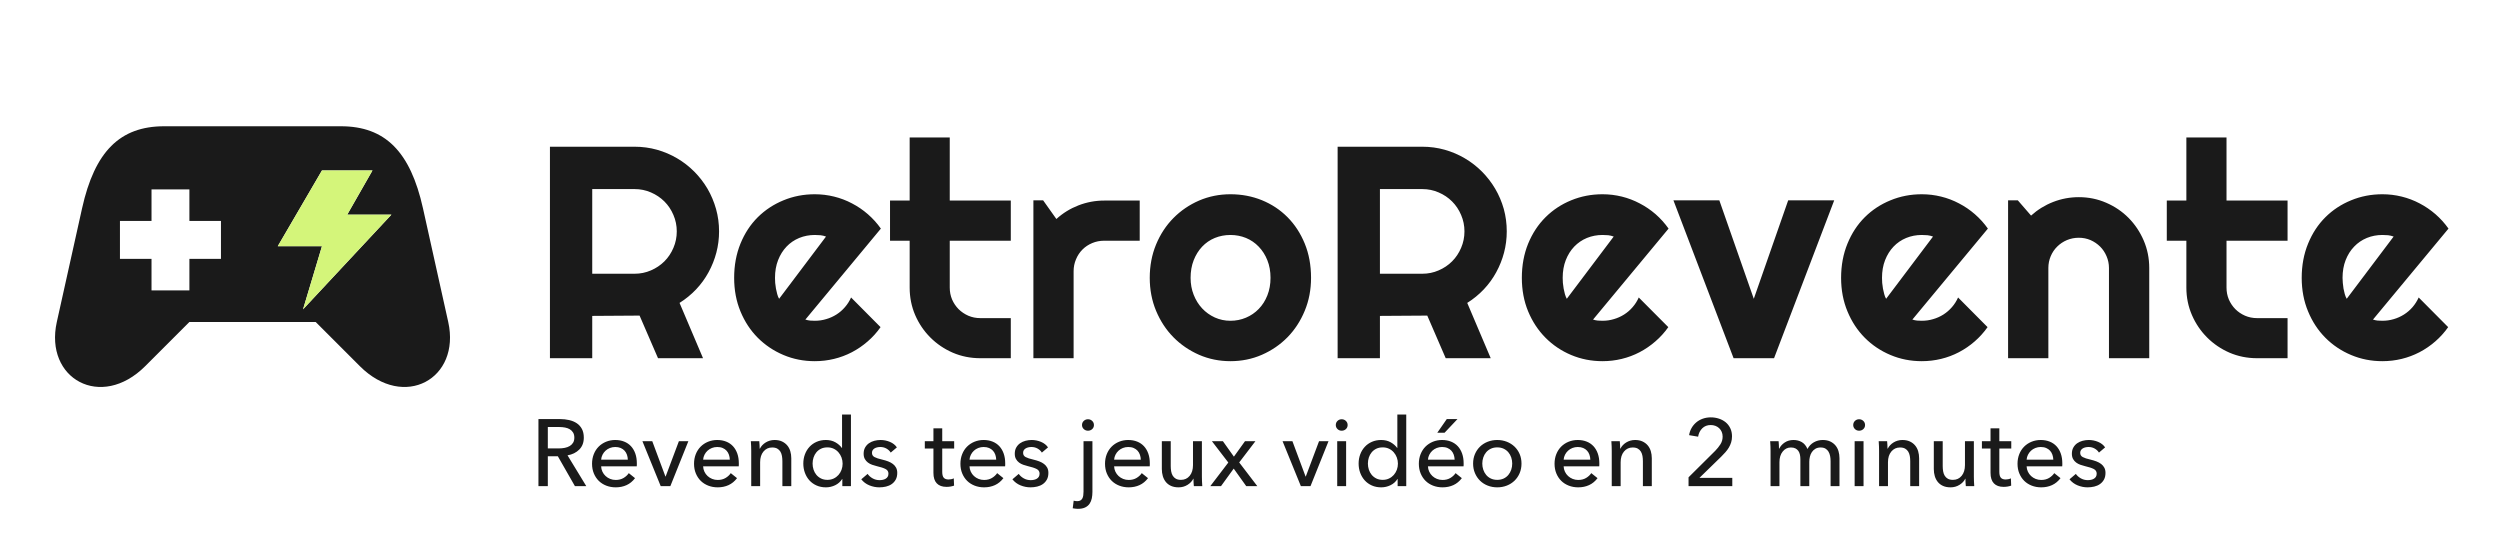
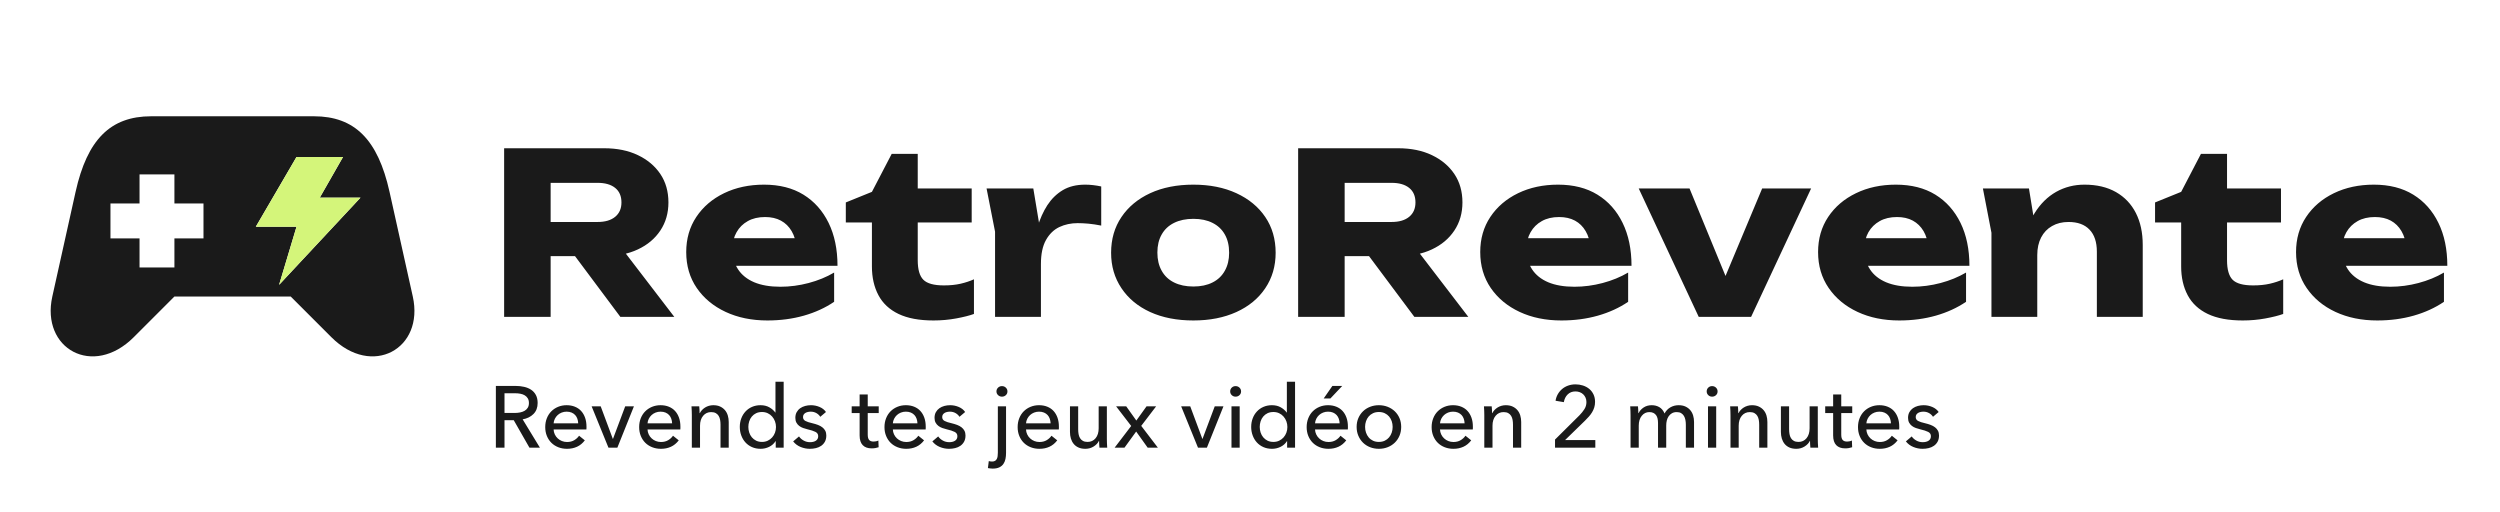
- <svg xmlns="http://www.w3.org/2000/svg" width="396" height="88" viewBox="0 0 396 88">
+ <svg xmlns="http://www.w3.org/2000/svg" width="430" height="88" viewBox="0 0 430 88">
  <path fill="#1A1A1A" fill-rule="evenodd" d="M 26 20 L 54 20 C 61 20 65 24 67 33 L 71 51 C 73 60 64 65 57 58 L 50 51 L 30 51 L 23 58 C 16 65 7 60 9 51 L 13 33 C 15 24 19 20 26 20 Z M 24 30 L 30 30 L 30 35 L 35 35 L 35 41 L 30 41 L 30 46 L 24 46 L 24 41 L 19 41 L 19 35 L 24 35 Z M 51 27 L 59 27 L 55 34 L 62 34 L 48 49 L 51 39 L 44 39 Z" />
  <path fill="#D4F57A" d="M 51 27 L 59 27 L 55 34 L 62 34 L 48 49 L 51 39 L 44 39 Z" />
-   <path fill="#1A1A1A" d="M93.81 29.95V43.36H100.52Q101.89 43.36 103.11 42.83Q104.32 42.31 105.24 41.4Q106.15 40.49 106.67 39.26Q107.2 38.03 107.2 36.65Q107.2 35.28 106.67 34.05Q106.15 32.82 105.24 31.91Q104.32 31 103.11 30.48Q101.89 29.95 100.52 29.95ZM93.81 56.74H87.11V23.24H100.52Q102.36 23.24 104.07 23.72Q105.77 24.2 107.26 25.08Q108.74 25.95 109.97 27.18Q111.19 28.41 112.07 29.9Q112.94 31.4 113.42 33.1Q113.9 34.81 113.9 36.65Q113.9 38.38 113.47 40.02Q113.04 41.65 112.23 43.13Q111.43 44.6 110.26 45.84Q109.09 47.07 107.64 47.98L111.36 56.74H104.23L101.31 49.99L93.81 50.04ZM127.57 50.62Q127.94 50.74 128.32 50.78Q128.69 50.81 129.06 50.81Q130 50.81 130.86 50.55Q131.73 50.3 132.49 49.82Q133.25 49.34 133.84 48.65Q134.44 47.96 134.81 47.12L139.48 51.82Q138.6 53.08 137.44 54.08Q136.28 55.09 134.94 55.79Q133.6 56.49 132.11 56.85Q130.63 57.21 129.06 57.21Q126.42 57.21 124.1 56.23Q121.78 55.25 120.03 53.5Q118.29 51.75 117.29 49.33Q116.29 46.91 116.29 44.01Q116.29 41.05 117.29 38.59Q118.29 36.14 120.03 34.41Q121.78 32.68 124.1 31.73Q126.42 30.77 129.06 30.77Q130.63 30.77 132.12 31.14Q133.62 31.51 134.96 32.22Q136.31 32.92 137.47 33.93Q138.64 34.95 139.53 36.21ZM130.84 37.47Q130.4 37.31 129.96 37.26Q129.53 37.22 129.06 37.22Q127.76 37.22 126.6 37.69Q125.44 38.17 124.59 39.06Q123.74 39.95 123.25 41.2Q122.76 42.45 122.76 44.01Q122.76 44.36 122.79 44.81Q122.83 45.25 122.91 45.71Q122.99 46.16 123.11 46.58Q123.22 47 123.41 47.33ZM155.28 56.74Q152.96 56.74 150.93 55.87Q148.9 54.99 147.37 53.46Q145.84 51.93 144.96 49.9Q144.09 47.87 144.09 45.55V38.13H140.98V31.77H144.09V21.77H150.44V31.77H160.11V38.13H150.44V45.55Q150.44 46.56 150.81 47.44Q151.19 48.31 151.84 48.97Q152.5 49.62 153.38 50.01Q154.27 50.39 155.28 50.39H160.11V56.74ZM170.06 56.74H163.69V31.73H165.23L167.33 34.69Q168.87 33.29 170.83 32.53Q172.8 31.77 174.9 31.77H180.53V38.13H174.9Q173.89 38.13 173.01 38.5Q172.12 38.87 171.46 39.53Q170.81 40.18 170.44 41.07Q170.06 41.96 170.06 42.96ZM207.67 44.01Q207.67 46.82 206.67 49.23Q205.67 51.65 203.94 53.42Q202.21 55.18 199.88 56.2Q197.56 57.21 194.9 57.21Q192.26 57.21 189.93 56.2Q187.61 55.18 185.87 53.42Q184.13 51.65 183.12 49.23Q182.12 46.82 182.12 44.01Q182.12 41.16 183.12 38.73Q184.13 36.3 185.87 34.54Q187.61 32.78 189.93 31.77Q192.26 30.77 194.9 30.77Q197.56 30.77 199.88 31.71Q202.21 32.66 203.94 34.4Q205.67 36.14 206.67 38.58Q207.67 41.02 207.67 44.01ZM201.25 44.01Q201.25 42.47 200.75 41.22Q200.25 39.97 199.38 39.07Q198.52 38.17 197.36 37.69Q196.2 37.22 194.9 37.22Q193.59 37.22 192.43 37.69Q191.27 38.17 190.42 39.07Q189.57 39.97 189.08 41.22Q188.59 42.47 188.59 44.01Q188.59 45.46 189.08 46.7Q189.57 47.94 190.42 48.85Q191.27 49.76 192.43 50.29Q193.59 50.81 194.9 50.81Q196.2 50.81 197.36 50.32Q198.52 49.83 199.38 48.94Q200.25 48.05 200.75 46.79Q201.25 45.53 201.25 44.01ZM218.58 29.95V43.36H225.29Q226.67 43.36 227.88 42.83Q229.1 42.31 230.01 41.4Q230.92 40.49 231.44 39.26Q231.97 38.03 231.97 36.65Q231.97 35.28 231.44 34.05Q230.92 32.82 230.01 31.91Q229.1 31 227.88 30.48Q226.67 29.95 225.29 29.95ZM218.58 56.74H211.88V23.24H225.29Q227.13 23.24 228.84 23.72Q230.54 24.2 232.03 25.08Q233.51 25.95 234.74 27.18Q235.96 28.41 236.84 29.9Q237.72 31.4 238.2 33.1Q238.67 34.81 238.67 36.65Q238.67 38.38 238.24 40.02Q237.81 41.65 237 43.13Q236.2 44.6 235.03 45.84Q233.86 47.07 232.41 47.98L236.13 56.74H229L226.08 49.99L218.58 50.04ZM252.34 50.62Q252.71 50.74 253.09 50.78Q253.46 50.81 253.84 50.81Q254.77 50.81 255.63 50.55Q256.5 50.3 257.26 49.82Q258.02 49.34 258.61 48.65Q259.21 47.96 259.58 47.12L264.26 51.82Q263.37 53.08 262.21 54.08Q261.05 55.09 259.71 55.79Q258.37 56.49 256.88 56.85Q255.4 57.21 253.84 57.21Q251.2 57.21 248.87 56.23Q246.55 55.25 244.81 53.5Q243.07 51.75 242.06 49.33Q241.06 46.91 241.06 44.01Q241.06 41.05 242.06 38.59Q243.07 36.14 244.81 34.41Q246.55 32.68 248.87 31.73Q251.2 30.77 253.84 30.77Q255.4 30.77 256.9 31.14Q258.39 31.51 259.73 32.22Q261.08 32.92 262.25 33.93Q263.41 34.95 264.3 36.21ZM255.61 37.47Q255.17 37.31 254.74 37.26Q254.3 37.22 253.84 37.22Q252.53 37.22 251.37 37.69Q250.22 38.17 249.36 39.06Q248.51 39.95 248.02 41.2Q247.53 42.45 247.53 44.01Q247.53 44.36 247.56 44.81Q247.6 45.25 247.68 45.71Q247.76 46.16 247.88 46.58Q248 47 248.18 47.33ZM274.6 56.74 265.07 31.73H272.34L277.8 47.33L283.25 31.73H290.54L281.01 56.74ZM302.92 50.62Q303.29 50.74 303.67 50.78Q304.04 50.81 304.41 50.81Q305.35 50.81 306.21 50.55Q307.08 50.3 307.84 49.82Q308.59 49.34 309.19 48.65Q309.79 47.96 310.16 47.12L314.83 51.82Q313.94 53.08 312.79 54.08Q311.63 55.09 310.29 55.79Q308.95 56.49 307.46 56.85Q305.98 57.21 304.41 57.21Q301.77 57.21 299.45 56.23Q297.12 55.25 295.38 53.5Q293.64 51.75 292.64 49.33Q291.63 46.91 291.63 44.01Q291.63 41.05 292.64 38.59Q293.64 36.14 295.38 34.41Q297.12 32.68 299.45 31.73Q301.77 30.77 304.41 30.77Q305.98 30.77 307.47 31.14Q308.97 31.51 310.31 32.22Q311.66 32.92 312.82 33.93Q313.99 34.95 314.88 36.21ZM306.19 37.47Q305.74 37.31 305.31 37.26Q304.88 37.22 304.41 37.22Q303.1 37.22 301.95 37.69Q300.79 38.17 299.94 39.06Q299.09 39.95 298.6 41.2Q298.11 42.45 298.11 44.01Q298.11 44.36 298.14 44.81Q298.18 45.25 298.26 45.71Q298.34 46.16 298.46 46.58Q298.57 47 298.76 47.33ZM324.46 56.74H318.08V31.73H319.62L321.72 34.15Q323.27 32.75 325.22 31.99Q327.17 31.23 329.29 31.23Q331.58 31.23 333.61 32.11Q335.65 32.99 337.17 34.52Q338.68 36.05 339.56 38.09Q340.44 40.14 340.44 42.45V56.74H334.06V42.45Q334.06 41.47 333.68 40.59Q333.31 39.71 332.66 39.06Q332 38.41 331.14 38.03Q330.27 37.66 329.29 37.66Q328.29 37.66 327.4 38.03Q326.51 38.41 325.86 39.06Q325.2 39.71 324.83 40.59Q324.46 41.47 324.46 42.45ZM357.51 56.74Q355.2 56.74 353.17 55.87Q351.14 54.99 349.61 53.46Q348.08 51.93 347.2 49.9Q346.32 47.87 346.32 45.55V38.13H343.22V31.77H346.32V21.77H352.68V31.77H362.35V38.13H352.68V45.55Q352.68 46.56 353.05 47.44Q353.43 48.31 354.08 48.97Q354.73 49.62 355.62 50.01Q356.51 50.39 357.51 50.39H362.35V56.74ZM375.88 50.62Q376.25 50.74 376.62 50.78Q377 50.81 377.37 50.81Q378.3 50.81 379.17 50.55Q380.03 50.3 380.79 49.82Q381.55 49.34 382.15 48.65Q382.74 47.96 383.12 47.12L387.79 51.82Q386.9 53.08 385.75 54.08Q384.59 55.09 383.25 55.79Q381.9 56.49 380.42 56.85Q378.94 57.21 377.37 57.21Q374.73 57.21 372.41 56.23Q370.08 55.25 368.34 53.5Q366.6 51.75 365.6 49.33Q364.59 46.91 364.59 44.01Q364.59 41.05 365.6 38.59Q366.6 36.14 368.34 34.41Q370.08 32.68 372.41 31.73Q374.73 30.77 377.37 30.77Q378.94 30.77 380.43 31.14Q381.93 31.51 383.27 32.22Q384.61 32.92 385.78 33.93Q386.95 34.95 387.84 36.21ZM379.15 37.47Q378.7 37.31 378.27 37.26Q377.84 37.22 377.37 37.22Q376.06 37.22 374.91 37.69Q373.75 38.17 372.9 39.06Q372.04 39.95 371.55 41.2Q371.06 42.45 371.06 44.01Q371.06 44.36 371.1 44.81Q371.13 45.25 371.21 45.71Q371.3 46.16 371.41 46.58Q371.53 47 371.72 47.33Z" />
+   <path fill="#1A1A1A" d="M92.24 38.18H102.79Q104.73 38.18 105.81 37.29Q106.89 36.4 106.89 34.82Q106.89 33.19 105.81 32.32Q104.73 31.45 102.79 31.45H91.11L94.71 27.63V54.5H86.71V25.5H103.91Q107.24 25.5 109.71 26.68Q112.19 27.86 113.58 29.93Q114.97 32 114.97 34.82Q114.97 37.56 113.58 39.65Q112.19 41.74 109.71 42.9Q107.24 44.06 103.91 44.06H92.24ZM96.57 40.93H105.58L115.98 54.5H106.7ZM131.99 55.12Q127.96 55.12 124.81 53.65Q121.66 52.18 119.84 49.53Q118.03 46.88 118.03 43.36Q118.03 39.92 119.77 37.31Q121.51 34.7 124.54 33.23Q127.58 31.76 131.41 31.76Q135.39 31.76 138.19 33.48Q140.99 35.21 142.52 38.34Q144.05 41.47 144.05 45.72H124.41V40.97H139.6L137.01 42.63Q136.86 40.93 136.16 39.75Q135.47 38.57 134.32 37.95Q133.18 37.33 131.6 37.33Q129.86 37.33 128.62 38.03Q127.38 38.72 126.69 39.94Q125.99 41.16 125.99 42.78Q125.99 44.87 126.94 46.32Q127.89 47.77 129.72 48.55Q131.56 49.32 134.23 49.32Q136.66 49.32 139.08 48.68Q141.5 48.04 143.47 46.88V51.91Q141.19 53.46 138.27 54.29Q135.35 55.12 131.99 55.12ZM145.48 38.26V34.82L149.97 33L153.37 26.47H157.85V32.42H167.13V38.26H157.85V44.76Q157.85 47.15 158.82 48.12Q159.79 49.09 162.34 49.09Q163.96 49.09 165.22 48.8Q166.48 48.51 167.52 48.04V54Q166.36 54.42 164.47 54.77Q162.57 55.12 160.56 55.12Q156.89 55.12 154.55 54Q152.21 52.88 151.09 50.77Q149.97 48.66 149.97 45.84V38.26ZM169.69 32.42H177.73L179.04 40.31V54.5H171.15V39.85ZM189.41 32.07V38.8Q188.25 38.57 187.22 38.47Q186.2 38.38 185.35 38.38Q183.64 38.38 182.21 39.05Q180.78 39.73 179.91 41.28Q179.04 42.82 179.04 45.41L177.53 43.56Q177.84 41.16 178.46 39.05Q179.08 36.95 180.14 35.3Q181.21 33.66 182.79 32.71Q184.38 31.76 186.66 31.76Q187.32 31.76 188.01 31.84Q188.71 31.92 189.41 32.07ZM205.26 55.12Q201.01 55.12 197.83 53.67Q194.66 52.22 192.89 49.57Q191.11 46.92 191.11 43.48Q191.11 39.96 192.89 37.33Q194.66 34.7 197.83 33.23Q201.01 31.76 205.26 31.76Q209.47 31.76 212.66 33.23Q215.85 34.7 217.63 37.33Q219.41 39.96 219.41 43.48Q219.41 46.92 217.63 49.57Q215.85 52.22 212.66 53.67Q209.47 55.12 205.26 55.12ZM205.26 49.28Q207.19 49.28 208.56 48.58Q209.94 47.89 210.67 46.57Q211.41 45.26 211.41 43.48Q211.41 41.62 210.67 40.33Q209.94 39.03 208.56 38.34Q207.19 37.64 205.26 37.64Q203.33 37.64 201.93 38.34Q200.54 39.03 199.81 40.33Q199.07 41.62 199.07 43.44Q199.07 45.26 199.81 46.57Q200.54 47.89 201.93 48.58Q203.33 49.28 205.26 49.28ZM228.81 38.18H239.36Q241.3 38.18 242.38 37.29Q243.46 36.4 243.46 34.82Q243.46 33.19 242.38 32.32Q241.3 31.45 239.36 31.45H227.69L231.28 27.63V54.5H223.28V25.5H240.48Q243.81 25.5 246.28 26.68Q248.76 27.86 250.15 29.93Q251.54 32 251.54 34.82Q251.54 37.56 250.15 39.65Q248.76 41.74 246.28 42.9Q243.81 44.06 240.48 44.06H228.81ZM233.14 40.93H242.15L252.55 54.5H243.27ZM268.56 55.12Q264.53 55.12 261.38 53.65Q258.23 52.18 256.41 49.53Q254.6 46.88 254.6 43.36Q254.6 39.92 256.34 37.31Q258.08 34.7 261.11 33.23Q264.15 31.76 267.98 31.76Q271.96 31.76 274.76 33.48Q277.57 35.21 279.09 38.34Q280.62 41.47 280.62 45.72H260.98V40.97H276.17L273.58 42.63Q273.43 40.93 272.73 39.75Q272.04 38.57 270.9 37.95Q269.75 37.33 268.17 37.33Q266.43 37.33 265.19 38.03Q263.95 38.72 263.26 39.94Q262.56 41.16 262.56 42.78Q262.56 44.87 263.51 46.32Q264.46 47.77 266.29 48.55Q268.13 49.32 270.8 49.32Q273.23 49.32 275.65 48.68Q278.07 48.04 280.04 46.88V51.91Q277.76 53.46 274.84 54.29Q271.92 55.12 268.56 55.12ZM298.14 50.75 295.43 50.71 303.09 32.42H311.51L301.19 54.5H292.18L281.86 32.42H290.6ZM326.67 55.12Q322.65 55.12 319.5 53.65Q316.35 52.18 314.53 49.53Q312.71 46.88 312.71 43.36Q312.71 39.92 314.45 37.31Q316.19 34.7 319.23 33.23Q322.26 31.76 326.09 31.76Q330.07 31.76 332.88 33.48Q335.68 35.21 337.21 38.34Q338.74 41.47 338.74 45.72H319.09V40.97H334.29L331.7 42.63Q331.54 40.93 330.85 39.75Q330.15 38.57 329.01 37.95Q327.87 37.33 326.29 37.33Q324.55 37.33 323.31 38.03Q322.07 38.72 321.37 39.94Q320.68 41.16 320.68 42.78Q320.68 44.87 321.63 46.32Q322.57 47.77 324.41 48.55Q326.25 49.32 328.91 49.32Q331.35 49.32 333.77 48.68Q336.18 48.04 338.16 46.88V51.91Q335.87 53.46 332.96 54.29Q330.04 55.12 326.67 55.12ZM341.06 32.42H348.98L350.41 41.24V54.5H342.53V40.04ZM358.53 31.76Q361.7 31.76 363.95 33.04Q366.19 34.32 367.37 36.64Q368.55 38.96 368.55 42.13V54.5H360.66V43.29Q360.66 40.81 359.4 39.5Q358.15 38.18 355.79 38.18Q354.16 38.18 352.95 38.88Q351.73 39.57 351.07 40.85Q350.41 42.13 350.41 43.87L347.98 42.59Q348.44 39.07 349.95 36.66Q351.46 34.24 353.66 33Q355.87 31.76 358.53 31.76ZM370.67 38.26V34.82L375.16 33L378.56 26.47H383.05V32.42H392.33V38.26H383.05V44.76Q383.05 47.15 384.01 48.12Q384.98 49.09 387.53 49.09Q389.16 49.09 390.41 48.8Q391.67 48.51 392.71 48.04V54Q391.55 54.42 389.66 54.77Q387.77 55.12 385.75 55.12Q382.08 55.12 379.74 54Q377.4 52.88 376.28 50.77Q375.16 48.66 375.16 45.84V38.26ZM408.88 55.12Q404.86 55.12 401.7 53.65Q398.55 52.18 396.74 49.53Q394.92 46.88 394.92 43.36Q394.92 39.92 396.66 37.31Q398.4 34.7 401.43 33.23Q404.47 31.76 408.3 31.76Q412.28 31.76 415.08 33.48Q417.89 35.21 419.41 38.34Q420.94 41.47 420.94 45.72H401.3V40.97H416.49L413.9 42.63Q413.75 40.93 413.05 39.75Q412.36 38.57 411.22 37.95Q410.08 37.33 408.49 37.33Q406.75 37.33 405.51 38.03Q404.28 38.72 403.58 39.94Q402.88 41.16 402.88 42.78Q402.88 44.87 403.83 46.32Q404.78 47.77 406.62 48.55Q408.45 49.32 411.12 49.32Q413.56 49.32 415.97 48.68Q418.39 48.04 420.36 46.88V51.91Q418.08 53.46 415.16 54.29Q412.24 55.12 408.88 55.12Z" />
  <path fill="#1A1A1A" d="M 86.775 77 L 85.29 77 L 85.29 66.38 L 88.695 66.38 Q 89.46 66.38 90.15 66.538 Q 90.84 66.695 91.358 67.04 Q 91.875 67.385 92.175 67.948 Q 92.475 68.51 92.475 69.32 Q 92.475 70.49 91.755 71.21 Q 91.035 71.93 89.895 72.125 L 92.865 77 L 91.065 77 L 88.365 72.275 L 86.775 72.275 Z M 86.775 71.03 L 88.485 71.03 Q 89.01 71.03 89.46 70.94 Q 89.91 70.85 90.248 70.648 Q 90.585 70.445 90.78 70.122 Q 90.975 69.8 90.975 69.32 Q 90.975 68.84 90.78 68.518 Q 90.585 68.195 90.262 68 Q 89.94 67.805 89.505 67.722 Q 89.07 67.64 88.59 67.64 L 86.775 67.64 Z M 99.45 72.815 Q 99.435 72.395 99.308 72.028 Q 99.18 71.66 98.932 71.39 Q 98.685 71.12 98.318 70.962 Q 97.95 70.805 97.455 70.805 Q 97.005 70.805 96.608 70.962 Q 96.21 71.12 95.918 71.39 Q 95.625 71.66 95.438 72.028 Q 95.25 72.395 95.22 72.815 Z M 100.875 73.385 Q 100.875 73.505 100.875 73.625 Q 100.875 73.745 100.86 73.865 L 95.22 73.865 Q 95.235 74.315 95.422 74.712 Q 95.61 75.11 95.925 75.402 Q 96.24 75.695 96.652 75.86 Q 97.065 76.025 97.53 76.025 Q 98.25 76.025 98.775 75.71 Q 99.3 75.395 99.6 74.945 L 100.59 75.74 Q 100.02 76.49 99.248 76.842 Q 98.475 77.195 97.53 77.195 Q 96.72 77.195 96.03 76.925 Q 95.34 76.655 94.845 76.168 Q 94.35 75.68 94.065 74.99 Q 93.78 74.3 93.78 73.46 Q 93.78 72.635 94.058 71.938 Q 94.335 71.24 94.83 70.745 Q 95.325 70.25 96 69.972 Q 96.675 69.695 97.455 69.695 Q 98.235 69.695 98.872 69.95 Q 99.51 70.205 99.952 70.685 Q 100.395 71.165 100.635 71.848 Q 100.875 72.53 100.875 73.385 Z M 106.185 77 L 104.655 77 L 101.76 69.89 L 103.32 69.89 L 105.405 75.485 L 105.435 75.485 L 107.535 69.89 L 109.035 69.89 Z M 115.605 72.815 Q 115.59 72.395 115.462 72.028 Q 115.335 71.66 115.088 71.39 Q 114.84 71.12 114.472 70.962 Q 114.105 70.805 113.61 70.805 Q 113.16 70.805 112.762 70.962 Q 112.365 71.12 112.072 71.39 Q 111.78 71.66 111.592 72.028 Q 111.405 72.395 111.375 72.815 Z M 117.03 73.385 Q 117.03 73.505 117.03 73.625 Q 117.03 73.745 117.015 73.865 L 111.375 73.865 Q 111.39 74.315 111.578 74.712 Q 111.765 75.11 112.08 75.402 Q 112.395 75.695 112.808 75.86 Q 113.22 76.025 113.685 76.025 Q 114.405 76.025 114.93 75.71 Q 115.455 75.395 115.755 74.945 L 116.745 75.74 Q 116.175 76.49 115.402 76.842 Q 114.63 77.195 113.685 77.195 Q 112.875 77.195 112.185 76.925 Q 111.495 76.655 111 76.168 Q 110.505 75.68 110.22 74.99 Q 109.935 74.3 109.935 73.46 Q 109.935 72.635 110.212 71.938 Q 110.49 71.24 110.985 70.745 Q 111.48 70.25 112.155 69.972 Q 112.83 69.695 113.61 69.695 Q 114.39 69.695 115.028 69.95 Q 115.665 70.205 116.108 70.685 Q 116.55 71.165 116.79 71.848 Q 117.03 72.53 117.03 73.385 Z M 120.27 69.89 Q 120.3 70.16 120.315 70.498 Q 120.33 70.835 120.33 71.06 L 120.375 71.06 Q 120.51 70.775 120.742 70.528 Q 120.975 70.28 121.275 70.092 Q 121.575 69.905 121.935 69.8 Q 122.295 69.695 122.685 69.695 Q 123.375 69.695 123.87 69.928 Q 124.365 70.16 124.695 70.55 Q 125.025 70.94 125.182 71.465 Q 125.34 71.99 125.34 72.59 L 125.34 77 L 123.93 77 L 123.93 73.055 Q 123.93 72.62 123.862 72.23 Q 123.795 71.84 123.615 71.54 Q 123.435 71.24 123.12 71.06 Q 122.805 70.88 122.31 70.88 Q 121.47 70.88 120.938 71.518 Q 120.405 72.155 120.405 73.22 L 120.405 77 L 118.995 77 L 118.995 71.42 Q 118.995 71.135 118.98 70.685 Q 118.965 70.235 118.935 69.89 Z M 133.395 75.875 Q 132.99 76.52 132.293 76.858 Q 131.595 77.195 130.83 77.195 Q 130.005 77.195 129.345 76.902 Q 128.685 76.61 128.22 76.1 Q 127.755 75.59 127.5 74.9 Q 127.245 74.21 127.245 73.43 Q 127.245 72.65 127.5 71.968 Q 127.755 71.285 128.228 70.775 Q 128.7 70.265 129.36 69.98 Q 130.02 69.695 130.815 69.695 Q 131.685 69.695 132.33 70.062 Q 132.975 70.43 133.35 70.955 L 133.38 70.955 L 133.38 65.66 L 134.79 65.66 L 134.79 77 L 133.425 77 L 133.425 75.875 Z M 128.715 73.43 Q 128.715 73.925 128.865 74.39 Q 129.015 74.855 129.315 75.215 Q 129.615 75.575 130.05 75.792 Q 130.485 76.01 131.07 76.01 Q 131.61 76.01 132.052 75.8 Q 132.495 75.59 132.81 75.238 Q 133.125 74.885 133.298 74.42 Q 133.47 73.955 133.47 73.445 Q 133.47 72.935 133.298 72.47 Q 133.125 72.005 132.81 71.645 Q 132.495 71.285 132.052 71.075 Q 131.61 70.865 131.07 70.865 Q 130.485 70.865 130.05 71.075 Q 129.615 71.285 129.315 71.645 Q 129.015 72.005 128.865 72.47 Q 128.715 72.935 128.715 73.43 Z M 141.09 71.69 Q 140.85 71.3 140.415 71.052 Q 139.98 70.805 139.44 70.805 Q 139.2 70.805 138.96 70.858 Q 138.72 70.91 138.532 71.022 Q 138.345 71.135 138.233 71.308 Q 138.12 71.48 138.12 71.735 Q 138.12 72.185 138.525 72.402 Q 138.93 72.62 139.74 72.8 Q 140.25 72.92 140.685 73.085 Q 141.12 73.25 141.442 73.498 Q 141.765 73.745 141.945 74.09 Q 142.125 74.435 142.125 74.9 Q 142.125 75.53 141.885 75.965 Q 141.645 76.4 141.248 76.678 Q 140.85 76.955 140.34 77.075 Q 139.83 77.195 139.29 77.195 Q 138.48 77.195 137.708 76.88 Q 136.935 76.565 136.425 75.92 L 137.43 75.065 Q 137.715 75.485 138.218 75.77 Q 138.72 76.055 139.32 76.055 Q 139.59 76.055 139.838 76.002 Q 140.085 75.95 140.288 75.83 Q 140.49 75.71 140.61 75.515 Q 140.73 75.32 140.73 75.02 Q 140.73 74.525 140.258 74.285 Q 139.785 74.045 138.87 73.835 Q 138.51 73.745 138.142 73.618 Q 137.775 73.49 137.475 73.265 Q 137.175 73.04 136.988 72.702 Q 136.8 72.365 136.8 71.87 Q 136.8 71.3 137.032 70.888 Q 137.265 70.475 137.64 70.212 Q 138.015 69.95 138.495 69.822 Q 138.975 69.695 139.485 69.695 Q 140.25 69.695 140.962 69.995 Q 141.675 70.295 142.065 70.865 Z M 151.14 71.045 L 149.25 71.045 L 149.25 74.75 Q 149.25 75.395 149.49 75.672 Q 149.73 75.95 150.255 75.95 Q 150.45 75.95 150.675 75.905 Q 150.9 75.86 151.08 75.77 L 151.125 76.925 Q 150.87 77.015 150.562 77.068 Q 150.255 77.12 149.925 77.12 Q 148.92 77.12 148.388 76.565 Q 147.855 76.01 147.855 74.9 L 147.855 71.045 L 146.49 71.045 L 146.49 69.89 L 147.855 69.89 L 147.855 67.85 L 149.25 67.85 L 149.25 69.89 L 151.14 69.89 Z M 157.8 72.815 Q 157.785 72.395 157.658 72.028 Q 157.53 71.66 157.283 71.39 Q 157.035 71.12 156.668 70.962 Q 156.3 70.805 155.805 70.805 Q 155.355 70.805 154.958 70.962 Q 154.56 71.12 154.268 71.39 Q 153.975 71.66 153.788 72.028 Q 153.6 72.395 153.57 72.815 Z M 159.225 73.385 Q 159.225 73.505 159.225 73.625 Q 159.225 73.745 159.21 73.865 L 153.57 73.865 Q 153.585 74.315 153.772 74.712 Q 153.96 75.11 154.275 75.402 Q 154.59 75.695 155.002 75.86 Q 155.415 76.025 155.88 76.025 Q 156.6 76.025 157.125 75.71 Q 157.65 75.395 157.95 74.945 L 158.94 75.74 Q 158.37 76.49 157.598 76.842 Q 156.825 77.195 155.88 77.195 Q 155.07 77.195 154.38 76.925 Q 153.69 76.655 153.195 76.168 Q 152.7 75.68 152.415 74.99 Q 152.13 74.3 152.13 73.46 Q 152.13 72.635 152.408 71.938 Q 152.685 71.24 153.18 70.745 Q 153.675 70.25 154.35 69.972 Q 155.025 69.695 155.805 69.695 Q 156.585 69.695 157.223 69.95 Q 157.86 70.205 158.302 70.685 Q 158.745 71.165 158.985 71.848 Q 159.225 72.53 159.225 73.385 Z M 165.03 71.69 Q 164.79 71.3 164.355 71.052 Q 163.92 70.805 163.38 70.805 Q 163.14 70.805 162.9 70.858 Q 162.66 70.91 162.473 71.022 Q 162.285 71.135 162.172 71.308 Q 162.06 71.48 162.06 71.735 Q 162.06 72.185 162.465 72.402 Q 162.87 72.62 163.68 72.8 Q 164.19 72.92 164.625 73.085 Q 165.06 73.25 165.382 73.498 Q 165.705 73.745 165.885 74.09 Q 166.065 74.435 166.065 74.9 Q 166.065 75.53 165.825 75.965 Q 165.585 76.4 165.188 76.678 Q 164.79 76.955 164.28 77.075 Q 163.77 77.195 163.23 77.195 Q 162.42 77.195 161.648 76.88 Q 160.875 76.565 160.365 75.92 L 161.37 75.065 Q 161.655 75.485 162.158 75.77 Q 162.66 76.055 163.26 76.055 Q 163.53 76.055 163.778 76.002 Q 164.025 75.95 164.228 75.83 Q 164.43 75.71 164.55 75.515 Q 164.67 75.32 164.67 75.02 Q 164.67 74.525 164.198 74.285 Q 163.725 74.045 162.81 73.835 Q 162.45 73.745 162.082 73.618 Q 161.715 73.49 161.415 73.265 Q 161.115 73.04 160.928 72.702 Q 160.74 72.365 160.74 71.87 Q 160.74 71.3 160.973 70.888 Q 161.205 70.475 161.58 70.212 Q 161.955 69.95 162.435 69.822 Q 162.915 69.695 163.425 69.695 Q 164.19 69.695 164.902 69.995 Q 165.615 70.295 166.005 70.865 Z M 170.07 79.31 Q 170.37 79.385 170.64 79.385 Q 170.955 79.385 171.15 79.265 Q 171.345 79.145 171.45 78.942 Q 171.555 78.74 171.592 78.462 Q 171.63 78.185 171.63 77.87 L 171.63 69.89 L 173.04 69.89 L 173.04 77.915 Q 173.04 78.455 172.942 78.935 Q 172.845 79.415 172.59 79.79 Q 172.335 80.165 171.885 80.382 Q 171.435 80.6 170.73 80.6 Q 170.535 80.6 170.31 80.57 Q 170.085 80.54 169.92 80.51 Z M 173.28 67.325 Q 173.28 67.715 173.002 67.97 Q 172.725 68.225 172.335 68.225 Q 171.945 68.225 171.668 67.962 Q 171.39 67.7 171.39 67.325 Q 171.39 66.935 171.668 66.672 Q 171.945 66.41 172.335 66.41 Q 172.725 66.41 173.002 66.672 Q 173.28 66.935 173.28 67.325 Z M 180.705 72.815 Q 180.69 72.395 180.562 72.028 Q 180.435 71.66 180.188 71.39 Q 179.94 71.12 179.572 70.962 Q 179.205 70.805 178.71 70.805 Q 178.26 70.805 177.862 70.962 Q 177.465 71.12 177.172 71.39 Q 176.88 71.66 176.692 72.028 Q 176.505 72.395 176.475 72.815 Z M 182.13 73.385 Q 182.13 73.505 182.13 73.625 Q 182.13 73.745 182.115 73.865 L 176.475 73.865 Q 176.49 74.315 176.678 74.712 Q 176.865 75.11 177.18 75.402 Q 177.495 75.695 177.908 75.86 Q 178.32 76.025 178.785 76.025 Q 179.505 76.025 180.03 75.71 Q 180.555 75.395 180.855 74.945 L 181.845 75.74 Q 181.275 76.49 180.502 76.842 Q 179.73 77.195 178.785 77.195 Q 177.975 77.195 177.285 76.925 Q 176.595 76.655 176.1 76.168 Q 175.605 75.68 175.32 74.99 Q 175.035 74.3 175.035 73.46 Q 175.035 72.635 175.312 71.938 Q 175.59 71.24 176.085 70.745 Q 176.58 70.25 177.255 69.972 Q 177.93 69.695 178.71 69.695 Q 179.49 69.695 180.128 69.95 Q 180.765 70.205 181.208 70.685 Q 181.65 71.165 181.89 71.848 Q 182.13 72.53 182.13 73.385 Z M 189.105 77 Q 189.075 76.73 189.06 76.392 Q 189.045 76.055 189.045 75.83 L 189.015 75.83 Q 188.745 76.4 188.108 76.798 Q 187.47 77.195 186.69 77.195 Q 186 77.195 185.498 76.97 Q 184.995 76.745 184.672 76.348 Q 184.35 75.95 184.192 75.425 Q 184.035 74.9 184.035 74.3 L 184.035 69.89 L 185.445 69.89 L 185.445 73.82 Q 185.445 74.255 185.512 74.652 Q 185.58 75.05 185.76 75.35 Q 185.94 75.65 186.255 75.83 Q 186.57 76.01 187.065 76.01 Q 187.92 76.01 188.445 75.372 Q 188.97 74.735 188.97 73.67 L 188.97 69.89 L 190.38 69.89 L 190.38 75.47 Q 190.38 75.755 190.395 76.205 Q 190.41 76.655 190.44 77 Z M 194.565 73.265 L 191.97 69.89 L 193.71 69.89 L 195.45 72.335 L 197.205 69.89 L 198.855 69.89 L 196.29 73.25 L 199.155 77 L 197.4 77 L 195.42 74.225 L 193.41 77 L 191.715 77 Z M 207.585 77 L 206.055 77 L 203.16 69.89 L 204.72 69.89 L 206.805 75.485 L 206.835 75.485 L 208.935 69.89 L 210.435 69.89 Z M 213.225 77 L 211.815 77 L 211.815 69.89 L 213.225 69.89 Z M 213.465 67.325 Q 213.465 67.715 213.188 67.97 Q 212.91 68.225 212.52 68.225 Q 212.13 68.225 211.86 67.962 Q 211.59 67.7 211.59 67.325 Q 211.59 66.935 211.86 66.672 Q 212.13 66.41 212.52 66.41 Q 212.91 66.41 213.188 66.672 Q 213.465 66.935 213.465 67.325 Z M 221.355 75.875 Q 220.95 76.52 220.253 76.858 Q 219.555 77.195 218.79 77.195 Q 217.965 77.195 217.305 76.902 Q 216.645 76.61 216.18 76.1 Q 215.715 75.59 215.46 74.9 Q 215.205 74.21 215.205 73.43 Q 215.205 72.65 215.46 71.968 Q 215.715 71.285 216.188 70.775 Q 216.66 70.265 217.32 69.98 Q 217.98 69.695 218.775 69.695 Q 219.645 69.695 220.29 70.062 Q 220.935 70.43 221.31 70.955 L 221.34 70.955 L 221.34 65.66 L 222.75 65.66 L 222.75 77 L 221.385 77 L 221.385 75.875 Z M 216.675 73.43 Q 216.675 73.925 216.825 74.39 Q 216.975 74.855 217.275 75.215 Q 217.575 75.575 218.01 75.792 Q 218.445 76.01 219.03 76.01 Q 219.57 76.01 220.013 75.8 Q 220.455 75.59 220.77 75.238 Q 221.085 74.885 221.258 74.42 Q 221.43 73.955 221.43 73.445 Q 221.43 72.935 221.258 72.47 Q 221.085 72.005 220.77 71.645 Q 220.455 71.285 220.013 71.075 Q 219.57 70.865 219.03 70.865 Q 218.445 70.865 218.01 71.075 Q 217.575 71.285 217.275 71.645 Q 216.975 72.005 216.825 72.47 Q 216.675 72.935 216.675 73.43 Z M 230.415 72.815 Q 230.4 72.395 230.273 72.028 Q 230.145 71.66 229.898 71.39 Q 229.65 71.12 229.283 70.962 Q 228.915 70.805 228.42 70.805 Q 227.97 70.805 227.573 70.962 Q 227.175 71.12 226.883 71.39 Q 226.59 71.66 226.403 72.028 Q 226.215 72.395 226.185 72.815 Z M 231.84 73.385 Q 231.84 73.505 231.84 73.625 Q 231.84 73.745 231.825 73.865 L 226.185 73.865 Q 226.2 74.315 226.388 74.712 Q 226.575 75.11 226.89 75.402 Q 227.205 75.695 227.618 75.86 Q 228.03 76.025 228.495 76.025 Q 229.215 76.025 229.74 75.71 Q 230.265 75.395 230.565 74.945 L 231.555 75.74 Q 230.985 76.49 230.213 76.842 Q 229.44 77.195 228.495 77.195 Q 227.685 77.195 226.995 76.925 Q 226.305 76.655 225.81 76.168 Q 225.315 75.68 225.03 74.99 Q 224.745 74.3 224.745 73.46 Q 224.745 72.635 225.023 71.938 Q 225.3 71.24 225.795 70.745 Q 226.29 70.25 226.965 69.972 Q 227.64 69.695 228.42 69.695 Q 229.2 69.695 229.838 69.95 Q 230.475 70.205 230.918 70.685 Q 231.36 71.165 231.6 71.848 Q 231.84 72.53 231.84 73.385 Z M 228.825 68.54 L 227.67 68.54 L 229.17 66.38 L 230.865 66.38 Z M 241.005 73.43 Q 241.005 74.255 240.713 74.945 Q 240.42 75.635 239.903 76.138 Q 239.385 76.64 238.68 76.918 Q 237.975 77.195 237.165 77.195 Q 236.355 77.195 235.65 76.918 Q 234.945 76.64 234.435 76.138 Q 233.925 75.635 233.633 74.945 Q 233.34 74.255 233.34 73.43 Q 233.34 72.605 233.633 71.922 Q 233.925 71.24 234.435 70.745 Q 234.945 70.25 235.65 69.972 Q 236.355 69.695 237.165 69.695 Q 237.975 69.695 238.68 69.972 Q 239.385 70.25 239.903 70.745 Q 240.42 71.24 240.713 71.922 Q 241.005 72.605 241.005 73.43 Z M 239.535 73.43 Q 239.535 72.92 239.378 72.455 Q 239.22 71.99 238.92 71.638 Q 238.62 71.285 238.178 71.075 Q 237.735 70.865 237.165 70.865 Q 236.595 70.865 236.153 71.075 Q 235.71 71.285 235.41 71.638 Q 235.11 71.99 234.953 72.455 Q 234.795 72.92 234.795 73.43 Q 234.795 73.94 234.953 74.405 Q 235.11 74.87 235.41 75.23 Q 235.71 75.59 236.153 75.8 Q 236.595 76.01 237.165 76.01 Q 237.735 76.01 238.178 75.8 Q 238.62 75.59 238.92 75.23 Q 239.22 74.87 239.378 74.405 Q 239.535 73.94 239.535 73.43 Z M 251.91 72.815 Q 251.895 72.395 251.768 72.028 Q 251.64 71.66 251.393 71.39 Q 251.145 71.12 250.778 70.962 Q 250.41 70.805 249.915 70.805 Q 249.465 70.805 249.068 70.962 Q 248.67 71.12 248.378 71.39 Q 248.085 71.66 247.898 72.028 Q 247.71 72.395 247.68 72.815 Z M 253.335 73.385 Q 253.335 73.505 253.335 73.625 Q 253.335 73.745 253.32 73.865 L 247.68 73.865 Q 247.695 74.315 247.883 74.712 Q 248.07 75.11 248.385 75.402 Q 248.7 75.695 249.113 75.86 Q 249.525 76.025 249.99 76.025 Q 250.71 76.025 251.235 75.71 Q 251.76 75.395 252.06 74.945 L 253.05 75.74 Q 252.48 76.49 251.708 76.842 Q 250.935 77.195 249.99 77.195 Q 249.18 77.195 248.49 76.925 Q 247.8 76.655 247.305 76.168 Q 246.81 75.68 246.525 74.99 Q 246.24 74.3 246.24 73.46 Q 246.24 72.635 246.518 71.938 Q 246.795 71.24 247.29 70.745 Q 247.785 70.25 248.46 69.972 Q 249.135 69.695 249.915 69.695 Q 250.695 69.695 251.333 69.95 Q 251.97 70.205 252.413 70.685 Q 252.855 71.165 253.095 71.848 Q 253.335 72.53 253.335 73.385 Z M 256.575 69.89 Q 256.605 70.16 256.62 70.498 Q 256.635 70.835 256.635 71.06 L 256.68 71.06 Q 256.815 70.775 257.048 70.528 Q 257.28 70.28 257.58 70.092 Q 257.88 69.905 258.24 69.8 Q 258.6 69.695 258.99 69.695 Q 259.68 69.695 260.175 69.928 Q 260.67 70.16 261 70.55 Q 261.33 70.94 261.488 71.465 Q 261.645 71.99 261.645 72.59 L 261.645 77 L 260.235 77 L 260.235 73.055 Q 260.235 72.62 260.168 72.23 Q 260.1 71.84 259.92 71.54 Q 259.74 71.24 259.425 71.06 Q 259.11 70.88 258.615 70.88 Q 257.775 70.88 257.243 71.518 Q 256.71 72.155 256.71 73.22 L 256.71 77 L 255.3 77 L 255.3 71.42 Q 255.3 71.135 255.285 70.685 Q 255.27 70.235 255.24 69.89 Z M 274.395 77 L 267.465 77 L 267.465 75.605 L 271.695 71.405 Q 272.175 70.91 272.52 70.37 Q 272.865 69.83 272.865 69.155 Q 272.865 68.735 272.715 68.398 Q 272.565 68.06 272.31 67.82 Q 272.055 67.58 271.71 67.452 Q 271.365 67.325 270.975 67.325 Q 270.165 67.325 269.64 67.842 Q 269.115 68.36 268.98 69.17 L 267.555 68.93 Q 267.645 68.33 267.938 67.812 Q 268.23 67.295 268.68 66.912 Q 269.13 66.53 269.722 66.32 Q 270.315 66.11 270.99 66.11 Q 271.65 66.11 272.258 66.305 Q 272.865 66.5 273.33 66.875 Q 273.795 67.25 274.072 67.82 Q 274.35 68.39 274.35 69.125 Q 274.35 69.635 274.215 70.07 Q 274.08 70.505 273.848 70.895 Q 273.615 71.285 273.3 71.638 Q 272.985 71.99 272.64 72.335 L 269.19 75.695 L 274.395 75.695 Z M 281.835 71.06 Q 282.105 70.49 282.698 70.092 Q 283.29 69.695 284.1 69.695 Q 284.82 69.695 285.398 70.025 Q 285.975 70.355 286.305 71.12 Q 286.665 70.43 287.31 70.062 Q 287.955 69.695 288.72 69.695 Q 289.41 69.695 289.905 69.928 Q 290.4 70.16 290.73 70.55 Q 291.06 70.94 291.218 71.465 Q 291.375 71.99 291.375 72.59 L 291.375 77 L 289.965 77 L 289.965 73.055 Q 289.965 72.62 289.89 72.23 Q 289.815 71.84 289.635 71.54 Q 289.455 71.24 289.155 71.06 Q 288.855 70.88 288.39 70.88 Q 287.91 70.88 287.565 71.082 Q 287.22 71.285 287.003 71.608 Q 286.785 71.93 286.688 72.335 Q 286.59 72.74 286.59 73.16 L 286.59 77 L 285.18 77 L 285.18 72.77 Q 285.18 72.35 285.105 72.005 Q 285.03 71.66 284.85 71.412 Q 284.67 71.165 284.385 71.022 Q 284.1 70.88 283.68 70.88 Q 282.9 70.88 282.383 71.518 Q 281.865 72.155 281.865 73.22 L 281.865 77 L 280.455 77 L 280.455 71.42 Q 280.455 71.135 280.44 70.685 Q 280.425 70.235 280.395 69.89 L 281.73 69.89 Q 281.76 70.16 281.775 70.498 Q 281.79 70.835 281.79 71.06 Z M 295.185 77 L 293.775 77 L 293.775 69.89 L 295.185 69.89 Z M 295.425 67.325 Q 295.425 67.715 295.148 67.97 Q 294.87 68.225 294.48 68.225 Q 294.09 68.225 293.82 67.962 Q 293.55 67.7 293.55 67.325 Q 293.55 66.935 293.82 66.672 Q 294.09 66.41 294.48 66.41 Q 294.87 66.41 295.148 66.672 Q 295.425 66.935 295.425 67.325 Z M 298.92 69.89 Q 298.95 70.16 298.965 70.498 Q 298.98 70.835 298.98 71.06 L 299.025 71.06 Q 299.16 70.775 299.393 70.528 Q 299.625 70.28 299.925 70.092 Q 300.225 69.905 300.585 69.8 Q 300.945 69.695 301.335 69.695 Q 302.025 69.695 302.52 69.928 Q 303.015 70.16 303.345 70.55 Q 303.675 70.94 303.833 71.465 Q 303.99 71.99 303.99 72.59 L 303.99 77 L 302.58 77 L 302.58 73.055 Q 302.58 72.62 302.513 72.23 Q 302.445 71.84 302.265 71.54 Q 302.085 71.24 301.77 71.06 Q 301.455 70.88 300.96 70.88 Q 300.12 70.88 299.588 71.518 Q 299.055 72.155 299.055 73.22 L 299.055 77 L 297.645 77 L 297.645 71.42 Q 297.645 71.135 297.63 70.685 Q 297.615 70.235 297.585 69.89 Z M 311.385 77 Q 311.355 76.73 311.34 76.392 Q 311.325 76.055 311.325 75.83 L 311.295 75.83 Q 311.025 76.4 310.388 76.798 Q 309.75 77.195 308.97 77.195 Q 308.28 77.195 307.778 76.97 Q 307.275 76.745 306.952 76.348 Q 306.63 75.95 306.472 75.425 Q 306.315 74.9 306.315 74.3 L 306.315 69.89 L 307.725 69.89 L 307.725 73.82 Q 307.725 74.255 307.792 74.652 Q 307.86 75.05 308.04 75.35 Q 308.22 75.65 308.535 75.83 Q 308.85 76.01 309.345 76.01 Q 310.2 76.01 310.725 75.372 Q 311.25 74.735 311.25 73.67 L 311.25 69.89 L 312.66 69.89 L 312.66 75.47 Q 312.66 75.755 312.675 76.205 Q 312.69 76.655 312.72 77 Z M 318.585 71.045 L 316.695 71.045 L 316.695 74.75 Q 316.695 75.395 316.935 75.672 Q 317.175 75.95 317.7 75.95 Q 317.895 75.95 318.12 75.905 Q 318.345 75.86 318.525 75.77 L 318.57 76.925 Q 318.315 77.015 318.008 77.068 Q 317.7 77.12 317.37 77.12 Q 316.365 77.12 315.832 76.565 Q 315.3 76.01 315.3 74.9 L 315.3 71.045 L 313.935 71.045 L 313.935 69.89 L 315.3 69.89 L 315.3 67.85 L 316.695 67.85 L 316.695 69.89 L 318.585 69.89 Z M 325.245 72.815 Q 325.23 72.395 325.102 72.028 Q 324.975 71.66 324.728 71.39 Q 324.48 71.12 324.112 70.962 Q 323.745 70.805 323.25 70.805 Q 322.8 70.805 322.403 70.962 Q 322.005 71.12 321.712 71.39 Q 321.42 71.66 321.232 72.028 Q 321.045 72.395 321.015 72.815 Z M 326.67 73.385 Q 326.67 73.505 326.67 73.625 Q 326.67 73.745 326.655 73.865 L 321.015 73.865 Q 321.03 74.315 321.218 74.712 Q 321.405 75.11 321.72 75.402 Q 322.035 75.695 322.448 75.86 Q 322.86 76.025 323.325 76.025 Q 324.045 76.025 324.57 75.71 Q 325.095 75.395 325.395 74.945 L 326.385 75.74 Q 325.815 76.49 325.042 76.842 Q 324.27 77.195 323.325 77.195 Q 322.515 77.195 321.825 76.925 Q 321.135 76.655 320.64 76.168 Q 320.145 75.68 319.86 74.99 Q 319.575 74.3 319.575 73.46 Q 319.575 72.635 319.852 71.938 Q 320.13 71.24 320.625 70.745 Q 321.12 70.25 321.795 69.972 Q 322.47 69.695 323.25 69.695 Q 324.03 69.695 324.668 69.95 Q 325.305 70.205 325.748 70.685 Q 326.19 71.165 326.43 71.848 Q 326.67 72.53 326.67 73.385 Z M 332.475 71.69 Q 332.235 71.3 331.8 71.052 Q 331.365 70.805 330.825 70.805 Q 330.585 70.805 330.345 70.858 Q 330.105 70.91 329.918 71.022 Q 329.73 71.135 329.618 71.308 Q 329.505 71.48 329.505 71.735 Q 329.505 72.185 329.91 72.402 Q 330.315 72.62 331.125 72.8 Q 331.635 72.92 332.07 73.085 Q 332.505 73.25 332.828 73.498 Q 333.15 73.745 333.33 74.09 Q 333.51 74.435 333.51 74.9 Q 333.51 75.53 333.27 75.965 Q 333.03 76.4 332.633 76.678 Q 332.235 76.955 331.725 77.075 Q 331.215 77.195 330.675 77.195 Q 329.865 77.195 329.093 76.88 Q 328.32 76.565 327.81 75.92 L 328.815 75.065 Q 329.1 75.485 329.602 75.77 Q 330.105 76.055 330.705 76.055 Q 330.975 76.055 331.222 76.002 Q 331.47 75.95 331.672 75.83 Q 331.875 75.71 331.995 75.515 Q 332.115 75.32 332.115 75.02 Q 332.115 74.525 331.643 74.285 Q 331.17 74.045 330.255 73.835 Q 329.895 73.745 329.528 73.618 Q 329.16 73.49 328.86 73.265 Q 328.56 73.04 328.372 72.702 Q 328.185 72.365 328.185 71.87 Q 328.185 71.3 328.418 70.888 Q 328.65 70.475 329.025 70.212 Q 329.4 69.95 329.88 69.822 Q 330.36 69.695 330.87 69.695 Q 331.635 69.695 332.348 69.995 Q 333.06 70.295 333.45 70.865 Z" />
</svg>
